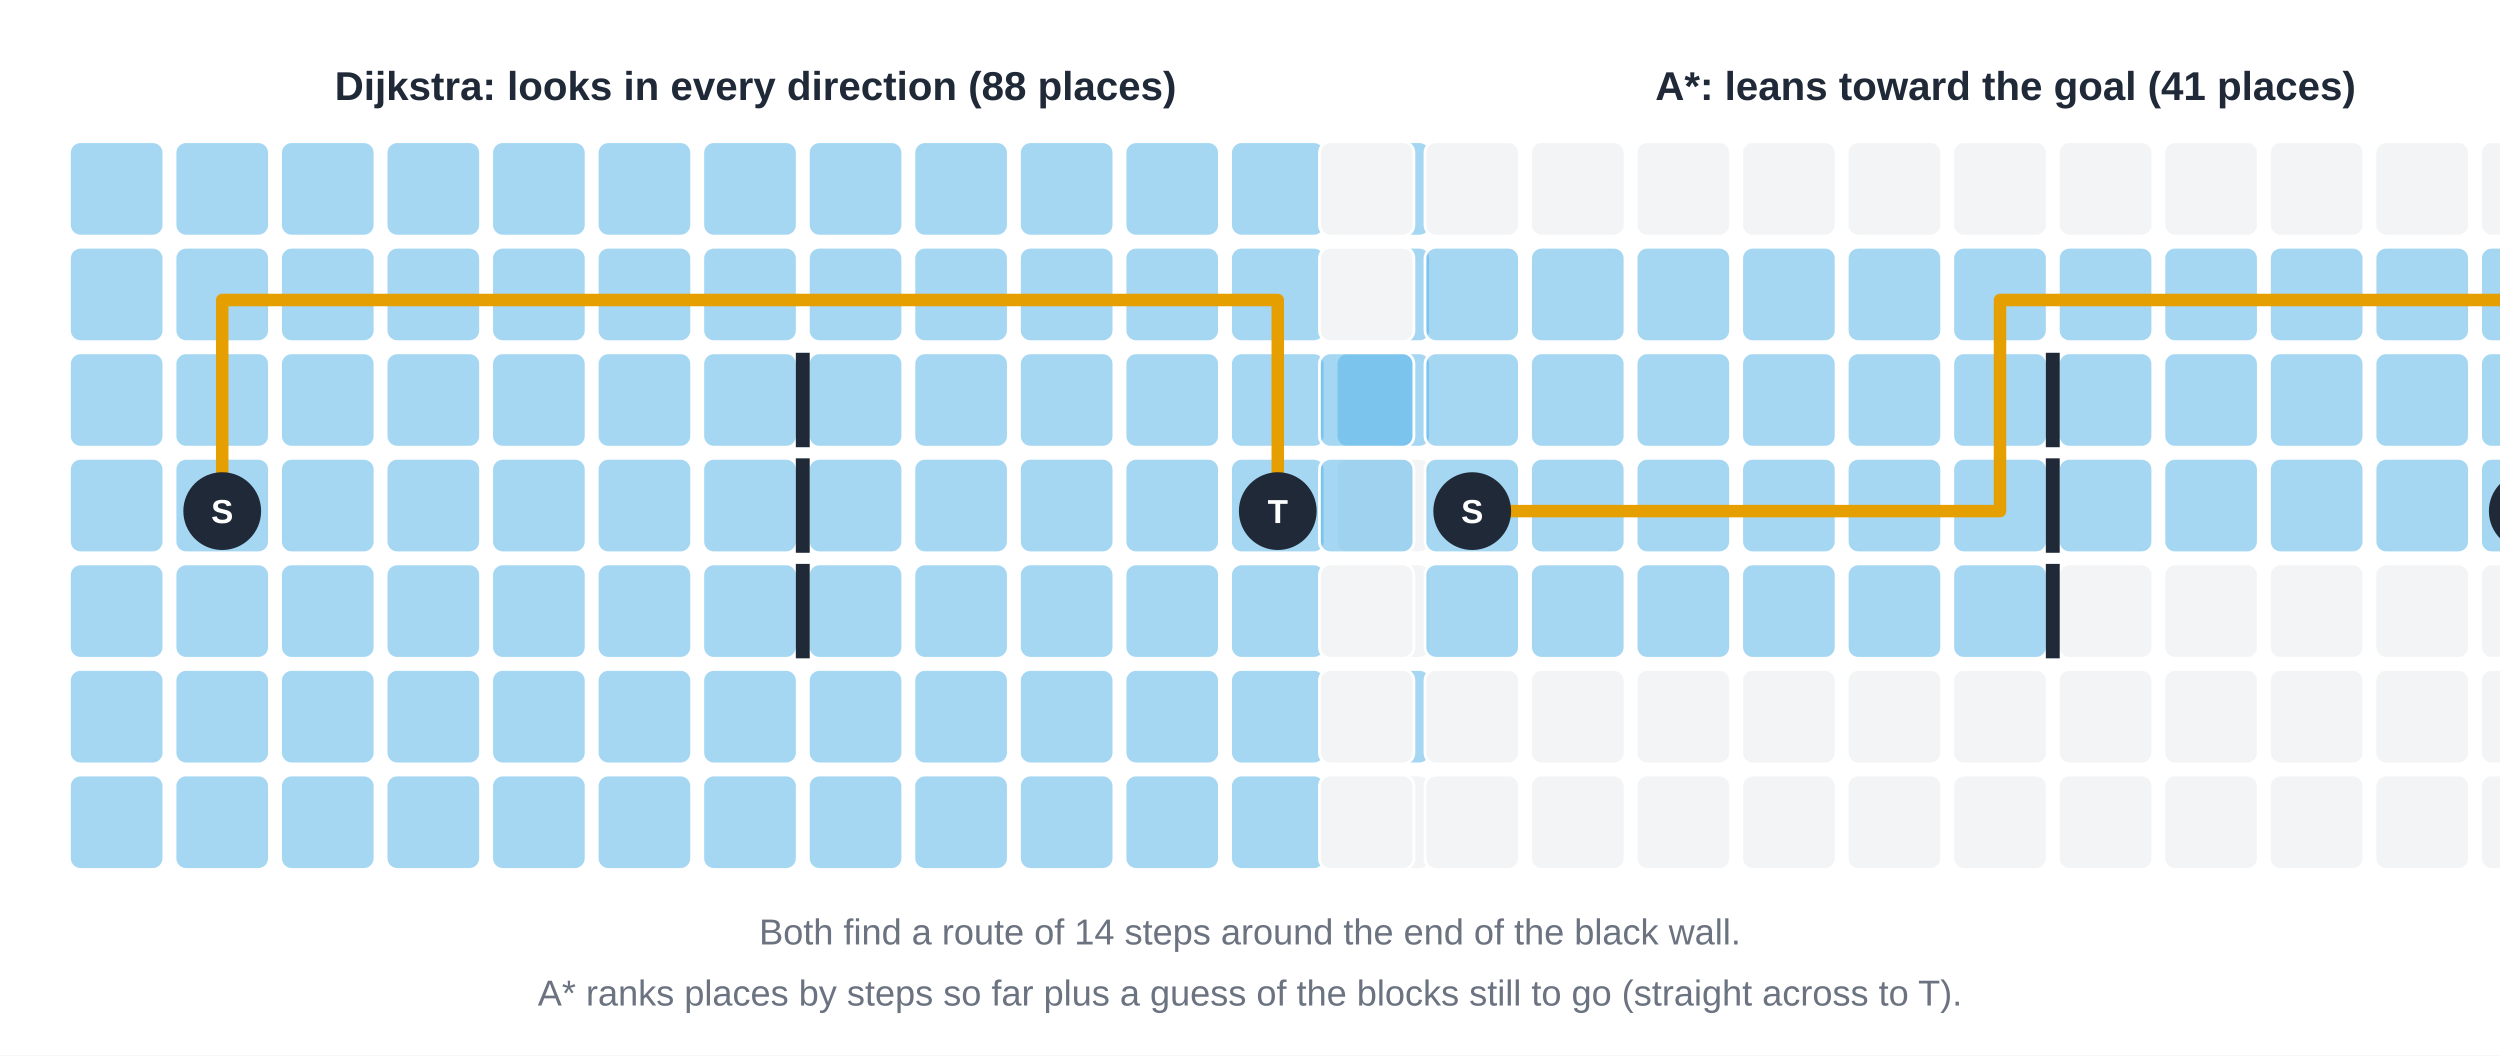
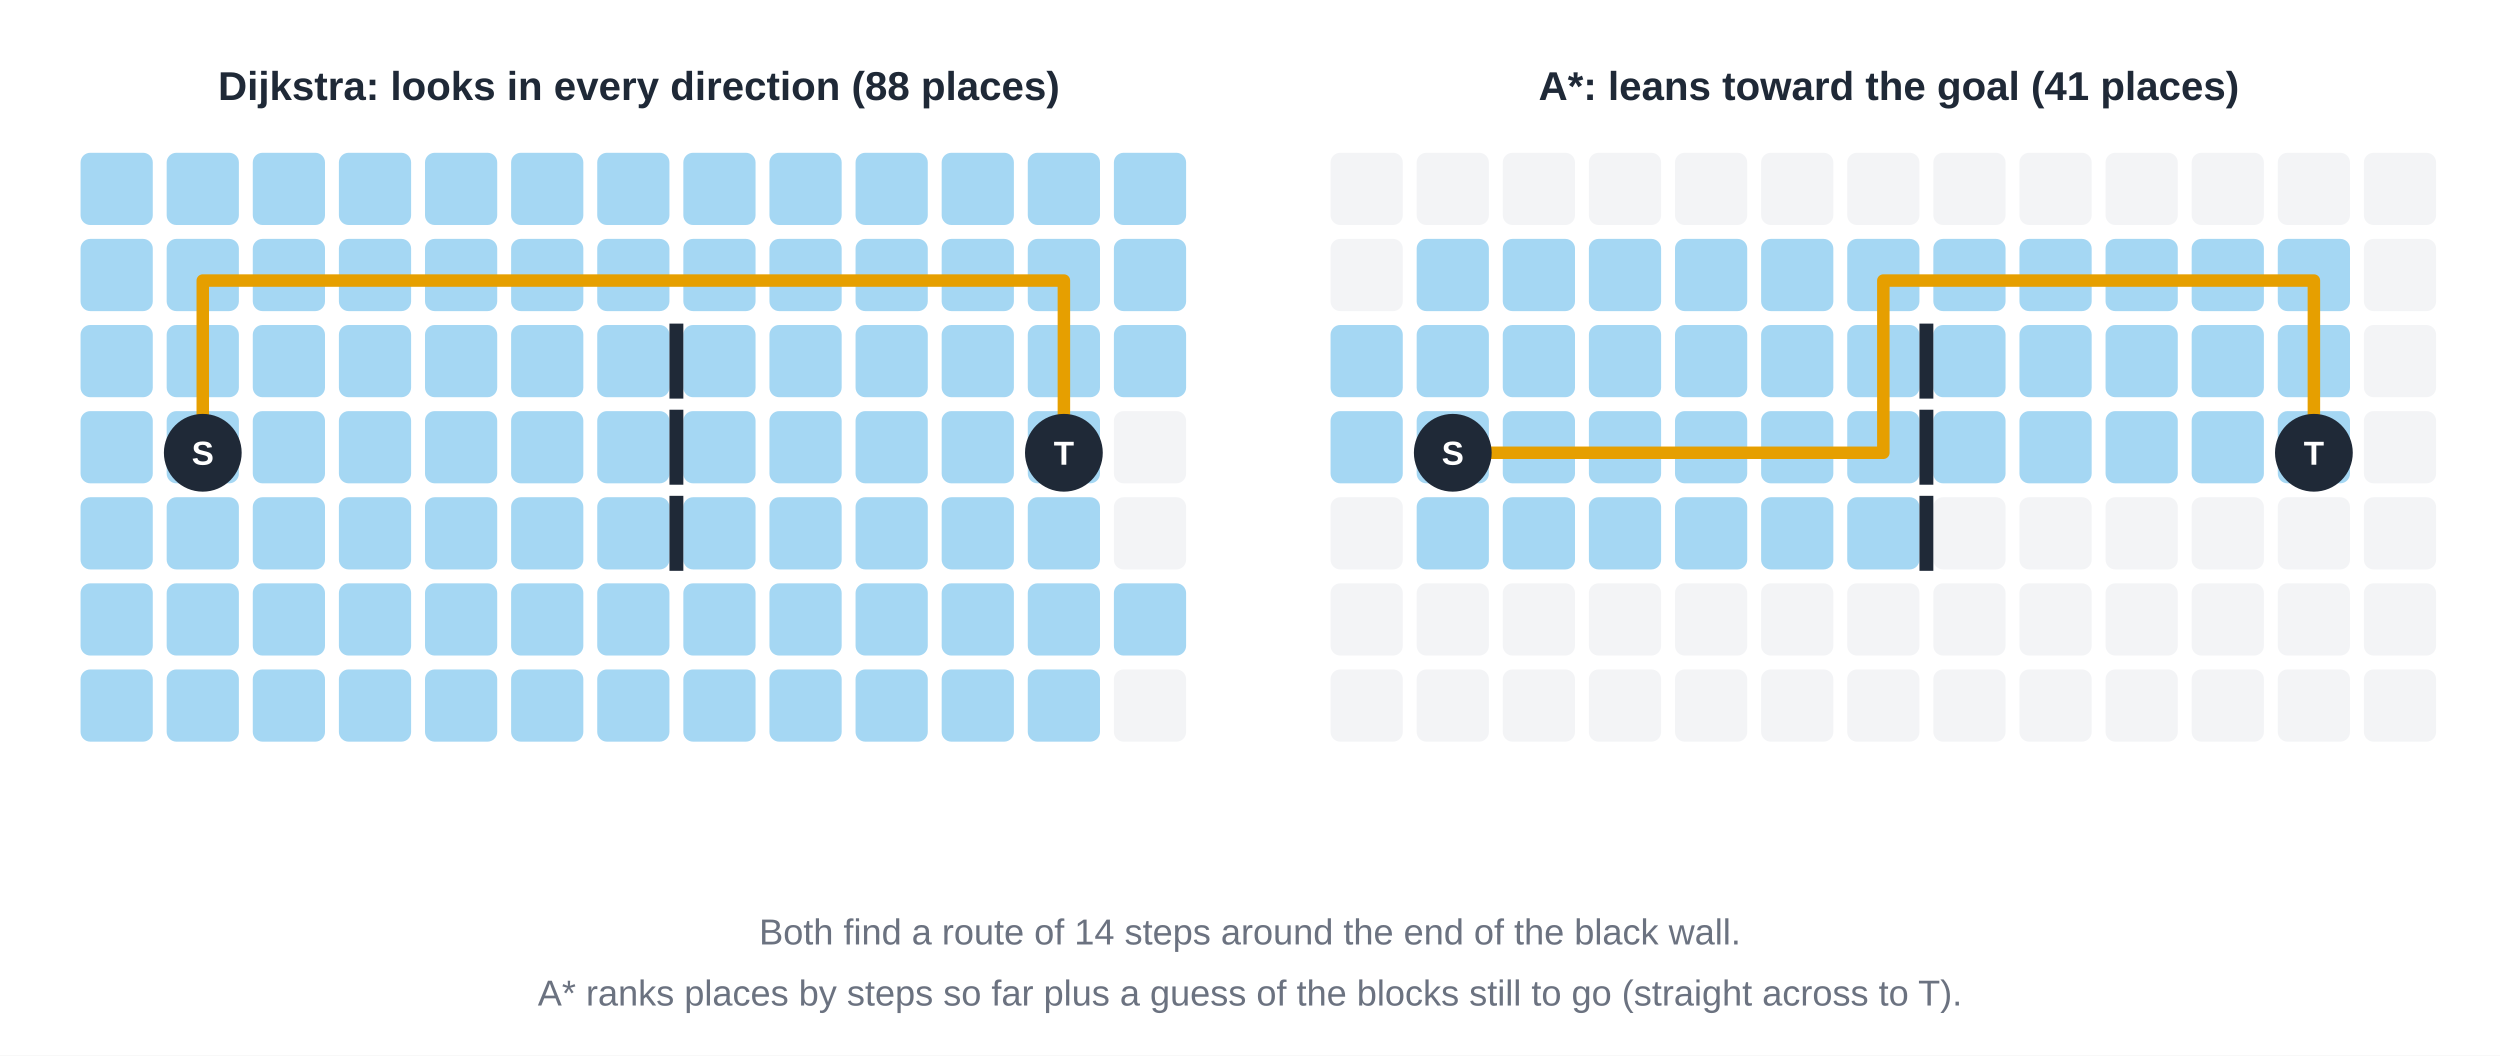
<svg xmlns="http://www.w3.org/2000/svg" viewBox="0 0 900 380" width="900" height="380" role="img" font-family="system-ui, &quot;Helvetica Neue&quot;, Arial, sans-serif">
  <defs />
  <rect width="900" height="380" fill="#ffffff" />
-   <text x="272.0" y="36.0" font-size="14.5" text-anchor="middle" font-weight="700" fill="#1f2937">Dijkstra: looks in every direction (88 places)</text>
-   <rect x="25.0" y="51.0" width="34" height="34" rx="4" fill="#56B4E988" stroke="#ffffff" stroke-width="1" />
-   <rect x="63.0" y="51.0" width="34" height="34" rx="4" fill="#56B4E988" stroke="#ffffff" stroke-width="1" />
-   <rect x="101.0" y="51.0" width="34" height="34" rx="4" fill="#56B4E988" stroke="#ffffff" stroke-width="1" />
-   <rect x="139.0" y="51.0" width="34" height="34" rx="4" fill="#56B4E988" stroke="#ffffff" stroke-width="1" />
-   <rect x="177.0" y="51.0" width="34" height="34" rx="4" fill="#56B4E988" stroke="#ffffff" stroke-width="1" />
-   <rect x="215.0" y="51.0" width="34" height="34" rx="4" fill="#56B4E988" stroke="#ffffff" stroke-width="1" />
-   <rect x="253.0" y="51.0" width="34" height="34" rx="4" fill="#56B4E988" stroke="#ffffff" stroke-width="1" />
-   <rect x="291.0" y="51.0" width="34" height="34" rx="4" fill="#56B4E988" stroke="#ffffff" stroke-width="1" />
-   <rect x="329.0" y="51.0" width="34" height="34" rx="4" fill="#56B4E988" stroke="#ffffff" stroke-width="1" />
-   <rect x="367.0" y="51.0" width="34" height="34" rx="4" fill="#56B4E988" stroke="#ffffff" stroke-width="1" />
-   <rect x="405.0" y="51.0" width="34" height="34" rx="4" fill="#56B4E988" stroke="#ffffff" stroke-width="1" />
-   <rect x="443.0" y="51.0" width="34" height="34" rx="4" fill="#56B4E988" stroke="#ffffff" stroke-width="1" />
-   <rect x="481.0" y="51.0" width="34" height="34" rx="4" fill="#56B4E988" stroke="#ffffff" stroke-width="1" />
-   <rect x="25.0" y="89.0" width="34" height="34" rx="4" fill="#56B4E988" stroke="#ffffff" stroke-width="1" />
-   <rect x="63.0" y="89.0" width="34" height="34" rx="4" fill="#56B4E988" stroke="#ffffff" stroke-width="1" />
-   <rect x="101.0" y="89.0" width="34" height="34" rx="4" fill="#56B4E988" stroke="#ffffff" stroke-width="1" />
-   <rect x="139.0" y="89.0" width="34" height="34" rx="4" fill="#56B4E988" stroke="#ffffff" stroke-width="1" />
-   <rect x="177.0" y="89.0" width="34" height="34" rx="4" fill="#56B4E988" stroke="#ffffff" stroke-width="1" />
-   <rect x="215.0" y="89.0" width="34" height="34" rx="4" fill="#56B4E988" stroke="#ffffff" stroke-width="1" />
-   <rect x="253.0" y="89.0" width="34" height="34" rx="4" fill="#56B4E988" stroke="#ffffff" stroke-width="1" />
-   <rect x="291.0" y="89.0" width="34" height="34" rx="4" fill="#56B4E988" stroke="#ffffff" stroke-width="1" />
-   <rect x="329.0" y="89.0" width="34" height="34" rx="4" fill="#56B4E988" stroke="#ffffff" stroke-width="1" />
-   <rect x="367.0" y="89.0" width="34" height="34" rx="4" fill="#56B4E988" stroke="#ffffff" stroke-width="1" />
-   <rect x="405.0" y="89.0" width="34" height="34" rx="4" fill="#56B4E988" stroke="#ffffff" stroke-width="1" />
-   <rect x="443.0" y="89.0" width="34" height="34" rx="4" fill="#56B4E988" stroke="#ffffff" stroke-width="1" />
-   <rect x="481.0" y="89.0" width="34" height="34" rx="4" fill="#56B4E988" stroke="#ffffff" stroke-width="1" />
-   <rect x="25.0" y="127.0" width="34" height="34" rx="4" fill="#56B4E988" stroke="#ffffff" stroke-width="1" />
-   <rect x="63.0" y="127.0" width="34" height="34" rx="4" fill="#56B4E988" stroke="#ffffff" stroke-width="1" />
-   <rect x="101.0" y="127.0" width="34" height="34" rx="4" fill="#56B4E988" stroke="#ffffff" stroke-width="1" />
-   <rect x="139.0" y="127.0" width="34" height="34" rx="4" fill="#56B4E988" stroke="#ffffff" stroke-width="1" />
-   <rect x="177.0" y="127.0" width="34" height="34" rx="4" fill="#56B4E988" stroke="#ffffff" stroke-width="1" />
-   <rect x="215.0" y="127.0" width="34" height="34" rx="4" fill="#56B4E988" stroke="#ffffff" stroke-width="1" />
-   <rect x="253.0" y="127.0" width="34" height="34" rx="4" fill="#56B4E988" stroke="#ffffff" stroke-width="1" />
-   <rect x="291.0" y="127.0" width="34" height="34" rx="4" fill="#56B4E988" stroke="#ffffff" stroke-width="1" />
-   <rect x="329.0" y="127.0" width="34" height="34" rx="4" fill="#56B4E988" stroke="#ffffff" stroke-width="1" />
-   <rect x="367.0" y="127.0" width="34" height="34" rx="4" fill="#56B4E988" stroke="#ffffff" stroke-width="1" />
-   <rect x="405.0" y="127.0" width="34" height="34" rx="4" fill="#56B4E988" stroke="#ffffff" stroke-width="1" />
-   <rect x="443.0" y="127.0" width="34" height="34" rx="4" fill="#56B4E988" stroke="#ffffff" stroke-width="1" />
-   <rect x="481.0" y="127.0" width="34" height="34" rx="4" fill="#56B4E988" stroke="#ffffff" stroke-width="1" />
-   <rect x="25.0" y="165.0" width="34" height="34" rx="4" fill="#56B4E988" stroke="#ffffff" stroke-width="1" />
-   <rect x="63.0" y="165.0" width="34" height="34" rx="4" fill="#56B4E988" stroke="#ffffff" stroke-width="1" />
-   <rect x="101.0" y="165.0" width="34" height="34" rx="4" fill="#56B4E988" stroke="#ffffff" stroke-width="1" />
-   <rect x="139.0" y="165.0" width="34" height="34" rx="4" fill="#56B4E988" stroke="#ffffff" stroke-width="1" />
-   <rect x="177.0" y="165.0" width="34" height="34" rx="4" fill="#56B4E988" stroke="#ffffff" stroke-width="1" />
-   <rect x="215.0" y="165.0" width="34" height="34" rx="4" fill="#56B4E988" stroke="#ffffff" stroke-width="1" />
-   <rect x="253.0" y="165.0" width="34" height="34" rx="4" fill="#56B4E988" stroke="#ffffff" stroke-width="1" />
-   <rect x="291.0" y="165.0" width="34" height="34" rx="4" fill="#56B4E988" stroke="#ffffff" stroke-width="1" />
-   <rect x="329.0" y="165.0" width="34" height="34" rx="4" fill="#56B4E988" stroke="#ffffff" stroke-width="1" />
-   <rect x="367.0" y="165.0" width="34" height="34" rx="4" fill="#56B4E988" stroke="#ffffff" stroke-width="1" />
-   <rect x="405.0" y="165.0" width="34" height="34" rx="4" fill="#56B4E988" stroke="#ffffff" stroke-width="1" />
-   <rect x="443.0" y="165.0" width="34" height="34" rx="4" fill="#56B4E988" stroke="#ffffff" stroke-width="1" />
-   <rect x="481.0" y="165.0" width="34" height="34" rx="4" fill="#f3f4f6" stroke="#ffffff" stroke-width="1" />
-   <rect x="25.0" y="203.0" width="34" height="34" rx="4" fill="#56B4E988" stroke="#ffffff" stroke-width="1" />
-   <rect x="63.0" y="203.0" width="34" height="34" rx="4" fill="#56B4E988" stroke="#ffffff" stroke-width="1" />
-   <rect x="101.0" y="203.0" width="34" height="34" rx="4" fill="#56B4E988" stroke="#ffffff" stroke-width="1" />
-   <rect x="139.0" y="203.0" width="34" height="34" rx="4" fill="#56B4E988" stroke="#ffffff" stroke-width="1" />
-   <rect x="177.0" y="203.0" width="34" height="34" rx="4" fill="#56B4E988" stroke="#ffffff" stroke-width="1" />
-   <rect x="215.0" y="203.0" width="34" height="34" rx="4" fill="#56B4E988" stroke="#ffffff" stroke-width="1" />
-   <rect x="253.0" y="203.0" width="34" height="34" rx="4" fill="#56B4E988" stroke="#ffffff" stroke-width="1" />
-   <rect x="291.0" y="203.0" width="34" height="34" rx="4" fill="#56B4E988" stroke="#ffffff" stroke-width="1" />
-   <rect x="329.0" y="203.0" width="34" height="34" rx="4" fill="#56B4E988" stroke="#ffffff" stroke-width="1" />
-   <rect x="367.0" y="203.0" width="34" height="34" rx="4" fill="#56B4E988" stroke="#ffffff" stroke-width="1" />
-   <rect x="405.0" y="203.0" width="34" height="34" rx="4" fill="#56B4E988" stroke="#ffffff" stroke-width="1" />
-   <rect x="443.0" y="203.0" width="34" height="34" rx="4" fill="#56B4E988" stroke="#ffffff" stroke-width="1" />
-   <rect x="481.0" y="203.0" width="34" height="34" rx="4" fill="#f3f4f6" stroke="#ffffff" stroke-width="1" />
-   <rect x="25.0" y="241.0" width="34" height="34" rx="4" fill="#56B4E988" stroke="#ffffff" stroke-width="1" />
-   <rect x="63.0" y="241.0" width="34" height="34" rx="4" fill="#56B4E988" stroke="#ffffff" stroke-width="1" />
-   <rect x="101.0" y="241.0" width="34" height="34" rx="4" fill="#56B4E988" stroke="#ffffff" stroke-width="1" />
-   <rect x="139.0" y="241.0" width="34" height="34" rx="4" fill="#56B4E988" stroke="#ffffff" stroke-width="1" />
-   <rect x="177.0" y="241.0" width="34" height="34" rx="4" fill="#56B4E988" stroke="#ffffff" stroke-width="1" />
-   <rect x="215.0" y="241.0" width="34" height="34" rx="4" fill="#56B4E988" stroke="#ffffff" stroke-width="1" />
-   <rect x="253.0" y="241.0" width="34" height="34" rx="4" fill="#56B4E988" stroke="#ffffff" stroke-width="1" />
-   <rect x="291.0" y="241.0" width="34" height="34" rx="4" fill="#56B4E988" stroke="#ffffff" stroke-width="1" />
-   <rect x="329.0" y="241.0" width="34" height="34" rx="4" fill="#56B4E988" stroke="#ffffff" stroke-width="1" />
-   <rect x="367.0" y="241.0" width="34" height="34" rx="4" fill="#56B4E988" stroke="#ffffff" stroke-width="1" />
-   <rect x="405.0" y="241.0" width="34" height="34" rx="4" fill="#56B4E988" stroke="#ffffff" stroke-width="1" />
-   <rect x="443.0" y="241.0" width="34" height="34" rx="4" fill="#56B4E988" stroke="#ffffff" stroke-width="1" />
-   <rect x="481.0" y="241.0" width="34" height="34" rx="4" fill="#56B4E988" stroke="#ffffff" stroke-width="1" />
-   <rect x="25.0" y="279.0" width="34" height="34" rx="4" fill="#56B4E988" stroke="#ffffff" stroke-width="1" />
-   <rect x="63.0" y="279.0" width="34" height="34" rx="4" fill="#56B4E988" stroke="#ffffff" stroke-width="1" />
-   <rect x="101.0" y="279.0" width="34" height="34" rx="4" fill="#56B4E988" stroke="#ffffff" stroke-width="1" />
-   <rect x="139.0" y="279.0" width="34" height="34" rx="4" fill="#56B4E988" stroke="#ffffff" stroke-width="1" />
-   <rect x="177.0" y="279.0" width="34" height="34" rx="4" fill="#56B4E988" stroke="#ffffff" stroke-width="1" />
-   <rect x="215.0" y="279.0" width="34" height="34" rx="4" fill="#56B4E988" stroke="#ffffff" stroke-width="1" />
-   <rect x="253.0" y="279.0" width="34" height="34" rx="4" fill="#56B4E988" stroke="#ffffff" stroke-width="1" />
-   <rect x="291.0" y="279.0" width="34" height="34" rx="4" fill="#56B4E988" stroke="#ffffff" stroke-width="1" />
-   <rect x="329.0" y="279.0" width="34" height="34" rx="4" fill="#56B4E988" stroke="#ffffff" stroke-width="1" />
-   <rect x="367.0" y="279.0" width="34" height="34" rx="4" fill="#56B4E988" stroke="#ffffff" stroke-width="1" />
-   <rect x="405.0" y="279.0" width="34" height="34" rx="4" fill="#56B4E988" stroke="#ffffff" stroke-width="1" />
-   <rect x="443.0" y="279.0" width="34" height="34" rx="4" fill="#56B4E988" stroke="#ffffff" stroke-width="1" />
-   <rect x="481.0" y="279.0" width="34" height="34" rx="4" fill="#f3f4f6" stroke="#ffffff" stroke-width="1" />
-   <line x1="289.0" y1="127.0" x2="289.0" y2="161.0" stroke="#1f2937" stroke-width="5" />
-   <line x1="289.0" y1="165.0" x2="289.0" y2="199.0" stroke="#1f2937" stroke-width="5" />
-   <line x1="289.0" y1="203.0" x2="289.0" y2="237.0" stroke="#1f2937" stroke-width="5" />
-   <polyline points="80,184 80,146 80,108 118,108 156,108 194,108 232,108 270,108 308,108 346,108 384,108 422,108 460,108 460,146 460,184" fill="none" stroke="#E69F00" stroke-width="4.5" stroke-linejoin="round" />
-   <circle cx="80" cy="184" r="13" fill="#1f2937" stroke="#1f2937" stroke-width="2" />
-   <text x="80.0" y="188.3" font-size="12" text-anchor="middle" font-weight="600" fill="#ffffff">S</text>
-   <circle cx="460" cy="184" r="13" fill="#1f2937" stroke="#1f2937" stroke-width="2" />
-   <text x="460.0" y="188.3" font-size="12" text-anchor="middle" font-weight="600" fill="#ffffff">T</text>
-   <text x="722.0" y="36.0" font-size="14.5" text-anchor="middle" font-weight="700" fill="#1f2937">A*: leans toward the goal (41 places)</text>
-   <rect x="475.0" y="51.0" width="34" height="34" rx="4" fill="#f3f4f6" stroke="#ffffff" stroke-width="1" />
-   <rect x="513.0" y="51.0" width="34" height="34" rx="4" fill="#f3f4f6" stroke="#ffffff" stroke-width="1" />
-   <rect x="551.0" y="51.0" width="34" height="34" rx="4" fill="#f3f4f6" stroke="#ffffff" stroke-width="1" />
-   <rect x="589.0" y="51.0" width="34" height="34" rx="4" fill="#f3f4f6" stroke="#ffffff" stroke-width="1" />
-   <rect x="627.0" y="51.0" width="34" height="34" rx="4" fill="#f3f4f6" stroke="#ffffff" stroke-width="1" />
-   <rect x="665.0" y="51.0" width="34" height="34" rx="4" fill="#f3f4f6" stroke="#ffffff" stroke-width="1" />
-   <rect x="703.0" y="51.0" width="34" height="34" rx="4" fill="#f3f4f6" stroke="#ffffff" stroke-width="1" />
-   <rect x="741.0" y="51.0" width="34" height="34" rx="4" fill="#f3f4f6" stroke="#ffffff" stroke-width="1" />
-   <rect x="779.0" y="51.0" width="34" height="34" rx="4" fill="#f3f4f6" stroke="#ffffff" stroke-width="1" />
-   <rect x="817.0" y="51.0" width="34" height="34" rx="4" fill="#f3f4f6" stroke="#ffffff" stroke-width="1" />
-   <rect x="855.0" y="51.0" width="34" height="34" rx="4" fill="#f3f4f6" stroke="#ffffff" stroke-width="1" />
-   <rect x="893.0" y="51.0" width="34" height="34" rx="4" fill="#f3f4f6" stroke="#ffffff" stroke-width="1" />
-   <rect x="931.0" y="51.0" width="34" height="34" rx="4" fill="#f3f4f6" stroke="#ffffff" stroke-width="1" />
-   <rect x="475.0" y="89.0" width="34" height="34" rx="4" fill="#f3f4f6" stroke="#ffffff" stroke-width="1" />
-   <rect x="513.0" y="89.0" width="34" height="34" rx="4" fill="#56B4E988" stroke="#ffffff" stroke-width="1" />
-   <rect x="551.0" y="89.0" width="34" height="34" rx="4" fill="#56B4E988" stroke="#ffffff" stroke-width="1" />
-   <rect x="589.0" y="89.0" width="34" height="34" rx="4" fill="#56B4E988" stroke="#ffffff" stroke-width="1" />
-   <rect x="627.0" y="89.0" width="34" height="34" rx="4" fill="#56B4E988" stroke="#ffffff" stroke-width="1" />
-   <rect x="665.0" y="89.0" width="34" height="34" rx="4" fill="#56B4E988" stroke="#ffffff" stroke-width="1" />
-   <rect x="703.0" y="89.0" width="34" height="34" rx="4" fill="#56B4E988" stroke="#ffffff" stroke-width="1" />
-   <rect x="741.0" y="89.0" width="34" height="34" rx="4" fill="#56B4E988" stroke="#ffffff" stroke-width="1" />
-   <rect x="779.0" y="89.0" width="34" height="34" rx="4" fill="#56B4E988" stroke="#ffffff" stroke-width="1" />
-   <rect x="817.0" y="89.0" width="34" height="34" rx="4" fill="#56B4E988" stroke="#ffffff" stroke-width="1" />
-   <rect x="855.0" y="89.0" width="34" height="34" rx="4" fill="#56B4E988" stroke="#ffffff" stroke-width="1" />
-   <rect x="893.0" y="89.0" width="34" height="34" rx="4" fill="#56B4E988" stroke="#ffffff" stroke-width="1" />
-   <rect x="931.0" y="89.0" width="34" height="34" rx="4" fill="#f3f4f6" stroke="#ffffff" stroke-width="1" />
-   <rect x="475.0" y="127.0" width="34" height="34" rx="4" fill="#56B4E988" stroke="#ffffff" stroke-width="1" />
-   <rect x="513.0" y="127.0" width="34" height="34" rx="4" fill="#56B4E988" stroke="#ffffff" stroke-width="1" />
-   <rect x="551.0" y="127.0" width="34" height="34" rx="4" fill="#56B4E988" stroke="#ffffff" stroke-width="1" />
-   <rect x="589.0" y="127.0" width="34" height="34" rx="4" fill="#56B4E988" stroke="#ffffff" stroke-width="1" />
-   <rect x="627.0" y="127.0" width="34" height="34" rx="4" fill="#56B4E988" stroke="#ffffff" stroke-width="1" />
-   <rect x="665.0" y="127.0" width="34" height="34" rx="4" fill="#56B4E988" stroke="#ffffff" stroke-width="1" />
-   <rect x="703.0" y="127.0" width="34" height="34" rx="4" fill="#56B4E988" stroke="#ffffff" stroke-width="1" />
-   <rect x="741.0" y="127.0" width="34" height="34" rx="4" fill="#56B4E988" stroke="#ffffff" stroke-width="1" />
-   <rect x="779.0" y="127.0" width="34" height="34" rx="4" fill="#56B4E988" stroke="#ffffff" stroke-width="1" />
-   <rect x="817.0" y="127.0" width="34" height="34" rx="4" fill="#56B4E988" stroke="#ffffff" stroke-width="1" />
-   <rect x="855.0" y="127.0" width="34" height="34" rx="4" fill="#56B4E988" stroke="#ffffff" stroke-width="1" />
-   <rect x="893.0" y="127.0" width="34" height="34" rx="4" fill="#56B4E988" stroke="#ffffff" stroke-width="1" />
-   <rect x="931.0" y="127.0" width="34" height="34" rx="4" fill="#f3f4f6" stroke="#ffffff" stroke-width="1" />
-   <rect x="475.0" y="165.0" width="34" height="34" rx="4" fill="#56B4E988" stroke="#ffffff" stroke-width="1" />
-   <rect x="513.0" y="165.0" width="34" height="34" rx="4" fill="#56B4E988" stroke="#ffffff" stroke-width="1" />
-   <rect x="551.0" y="165.0" width="34" height="34" rx="4" fill="#56B4E988" stroke="#ffffff" stroke-width="1" />
-   <rect x="589.0" y="165.0" width="34" height="34" rx="4" fill="#56B4E988" stroke="#ffffff" stroke-width="1" />
-   <rect x="627.0" y="165.0" width="34" height="34" rx="4" fill="#56B4E988" stroke="#ffffff" stroke-width="1" />
-   <rect x="665.0" y="165.0" width="34" height="34" rx="4" fill="#56B4E988" stroke="#ffffff" stroke-width="1" />
-   <rect x="703.0" y="165.0" width="34" height="34" rx="4" fill="#56B4E988" stroke="#ffffff" stroke-width="1" />
-   <rect x="741.0" y="165.0" width="34" height="34" rx="4" fill="#56B4E988" stroke="#ffffff" stroke-width="1" />
-   <rect x="779.0" y="165.0" width="34" height="34" rx="4" fill="#56B4E988" stroke="#ffffff" stroke-width="1" />
-   <rect x="817.0" y="165.0" width="34" height="34" rx="4" fill="#56B4E988" stroke="#ffffff" stroke-width="1" />
-   <rect x="855.0" y="165.0" width="34" height="34" rx="4" fill="#56B4E988" stroke="#ffffff" stroke-width="1" />
-   <rect x="893.0" y="165.0" width="34" height="34" rx="4" fill="#56B4E988" stroke="#ffffff" stroke-width="1" />
-   <rect x="931.0" y="165.0" width="34" height="34" rx="4" fill="#f3f4f6" stroke="#ffffff" stroke-width="1" />
-   <rect x="475.0" y="203.0" width="34" height="34" rx="4" fill="#f3f4f6" stroke="#ffffff" stroke-width="1" />
-   <rect x="513.0" y="203.0" width="34" height="34" rx="4" fill="#56B4E988" stroke="#ffffff" stroke-width="1" />
-   <rect x="551.0" y="203.0" width="34" height="34" rx="4" fill="#56B4E988" stroke="#ffffff" stroke-width="1" />
-   <rect x="589.0" y="203.0" width="34" height="34" rx="4" fill="#56B4E988" stroke="#ffffff" stroke-width="1" />
-   <rect x="627.0" y="203.0" width="34" height="34" rx="4" fill="#56B4E988" stroke="#ffffff" stroke-width="1" />
-   <rect x="665.0" y="203.0" width="34" height="34" rx="4" fill="#56B4E988" stroke="#ffffff" stroke-width="1" />
-   <rect x="703.0" y="203.0" width="34" height="34" rx="4" fill="#56B4E988" stroke="#ffffff" stroke-width="1" />
-   <rect x="741.0" y="203.0" width="34" height="34" rx="4" fill="#f3f4f6" stroke="#ffffff" stroke-width="1" />
-   <rect x="779.0" y="203.0" width="34" height="34" rx="4" fill="#f3f4f6" stroke="#ffffff" stroke-width="1" />
-   <rect x="817.0" y="203.0" width="34" height="34" rx="4" fill="#f3f4f6" stroke="#ffffff" stroke-width="1" />
-   <rect x="855.0" y="203.0" width="34" height="34" rx="4" fill="#f3f4f6" stroke="#ffffff" stroke-width="1" />
-   <rect x="893.0" y="203.0" width="34" height="34" rx="4" fill="#f3f4f6" stroke="#ffffff" stroke-width="1" />
-   <rect x="931.0" y="203.0" width="34" height="34" rx="4" fill="#f3f4f6" stroke="#ffffff" stroke-width="1" />
-   <rect x="475.0" y="241.0" width="34" height="34" rx="4" fill="#f3f4f6" stroke="#ffffff" stroke-width="1" />
-   <rect x="513.0" y="241.0" width="34" height="34" rx="4" fill="#f3f4f6" stroke="#ffffff" stroke-width="1" />
-   <rect x="551.0" y="241.0" width="34" height="34" rx="4" fill="#f3f4f6" stroke="#ffffff" stroke-width="1" />
-   <rect x="589.0" y="241.0" width="34" height="34" rx="4" fill="#f3f4f6" stroke="#ffffff" stroke-width="1" />
-   <rect x="627.0" y="241.0" width="34" height="34" rx="4" fill="#f3f4f6" stroke="#ffffff" stroke-width="1" />
-   <rect x="665.0" y="241.0" width="34" height="34" rx="4" fill="#f3f4f6" stroke="#ffffff" stroke-width="1" />
-   <rect x="703.0" y="241.0" width="34" height="34" rx="4" fill="#f3f4f6" stroke="#ffffff" stroke-width="1" />
-   <rect x="741.0" y="241.0" width="34" height="34" rx="4" fill="#f3f4f6" stroke="#ffffff" stroke-width="1" />
-   <rect x="779.0" y="241.0" width="34" height="34" rx="4" fill="#f3f4f6" stroke="#ffffff" stroke-width="1" />
-   <rect x="817.0" y="241.0" width="34" height="34" rx="4" fill="#f3f4f6" stroke="#ffffff" stroke-width="1" />
-   <rect x="855.0" y="241.0" width="34" height="34" rx="4" fill="#f3f4f6" stroke="#ffffff" stroke-width="1" />
-   <rect x="893.0" y="241.0" width="34" height="34" rx="4" fill="#f3f4f6" stroke="#ffffff" stroke-width="1" />
-   <rect x="931.0" y="241.0" width="34" height="34" rx="4" fill="#f3f4f6" stroke="#ffffff" stroke-width="1" />
-   <rect x="475.0" y="279.0" width="34" height="34" rx="4" fill="#f3f4f6" stroke="#ffffff" stroke-width="1" />
-   <rect x="513.0" y="279.0" width="34" height="34" rx="4" fill="#f3f4f6" stroke="#ffffff" stroke-width="1" />
-   <rect x="551.0" y="279.0" width="34" height="34" rx="4" fill="#f3f4f6" stroke="#ffffff" stroke-width="1" />
-   <rect x="589.0" y="279.0" width="34" height="34" rx="4" fill="#f3f4f6" stroke="#ffffff" stroke-width="1" />
-   <rect x="627.0" y="279.0" width="34" height="34" rx="4" fill="#f3f4f6" stroke="#ffffff" stroke-width="1" />
-   <rect x="665.0" y="279.0" width="34" height="34" rx="4" fill="#f3f4f6" stroke="#ffffff" stroke-width="1" />
-   <rect x="703.0" y="279.0" width="34" height="34" rx="4" fill="#f3f4f6" stroke="#ffffff" stroke-width="1" />
-   <rect x="741.0" y="279.0" width="34" height="34" rx="4" fill="#f3f4f6" stroke="#ffffff" stroke-width="1" />
-   <rect x="779.0" y="279.0" width="34" height="34" rx="4" fill="#f3f4f6" stroke="#ffffff" stroke-width="1" />
-   <rect x="817.0" y="279.0" width="34" height="34" rx="4" fill="#f3f4f6" stroke="#ffffff" stroke-width="1" />
-   <rect x="855.0" y="279.0" width="34" height="34" rx="4" fill="#f3f4f6" stroke="#ffffff" stroke-width="1" />
-   <rect x="893.0" y="279.0" width="34" height="34" rx="4" fill="#f3f4f6" stroke="#ffffff" stroke-width="1" />
-   <rect x="931.0" y="279.0" width="34" height="34" rx="4" fill="#f3f4f6" stroke="#ffffff" stroke-width="1" />
-   <line x1="739.0" y1="127.0" x2="739.0" y2="161.0" stroke="#1f2937" stroke-width="5" />
-   <line x1="739.0" y1="165.0" x2="739.0" y2="199.0" stroke="#1f2937" stroke-width="5" />
-   <line x1="739.0" y1="203.0" x2="739.0" y2="237.0" stroke="#1f2937" stroke-width="5" />
-   <polyline points="530,184 568,184 606,184 644,184 682,184 720,184 720,146 720,108 758,108 796,108 834,108 872,108 910,108 910,146 910,184" fill="none" stroke="#E69F00" stroke-width="4.5" stroke-linejoin="round" />
-   <circle cx="530" cy="184" r="13" fill="#1f2937" stroke="#1f2937" stroke-width="2" />
-   <text x="530.0" y="188.3" font-size="12" text-anchor="middle" font-weight="600" fill="#ffffff">S</text>
-   <circle cx="910" cy="184" r="13" fill="#1f2937" stroke="#1f2937" stroke-width="2" />
-   <text x="910.0" y="188.3" font-size="12" text-anchor="middle" font-weight="600" fill="#ffffff">T</text>
+   <text x="230.0" y="36.0" font-size="14.5" text-anchor="middle" font-weight="700" fill="#1f2937">Dijkstra: looks in every direction (88 places)</text>
+   <rect x="28.5" y="54.5" width="27" height="27" rx="4" fill="#56B4E988" stroke="#ffffff" stroke-width="1" />
+   <rect x="59.5" y="54.5" width="27" height="27" rx="4" fill="#56B4E988" stroke="#ffffff" stroke-width="1" />
+   <rect x="90.5" y="54.5" width="27" height="27" rx="4" fill="#56B4E988" stroke="#ffffff" stroke-width="1" />
+   <rect x="121.5" y="54.5" width="27" height="27" rx="4" fill="#56B4E988" stroke="#ffffff" stroke-width="1" />
+   <rect x="152.5" y="54.5" width="27" height="27" rx="4" fill="#56B4E988" stroke="#ffffff" stroke-width="1" />
+   <rect x="183.5" y="54.5" width="27" height="27" rx="4" fill="#56B4E988" stroke="#ffffff" stroke-width="1" />
+   <rect x="214.5" y="54.5" width="27" height="27" rx="4" fill="#56B4E988" stroke="#ffffff" stroke-width="1" />
+   <rect x="245.5" y="54.5" width="27" height="27" rx="4" fill="#56B4E988" stroke="#ffffff" stroke-width="1" />
+   <rect x="276.5" y="54.5" width="27" height="27" rx="4" fill="#56B4E988" stroke="#ffffff" stroke-width="1" />
+   <rect x="307.5" y="54.5" width="27" height="27" rx="4" fill="#56B4E988" stroke="#ffffff" stroke-width="1" />
+   <rect x="338.5" y="54.5" width="27" height="27" rx="4" fill="#56B4E988" stroke="#ffffff" stroke-width="1" />
+   <rect x="369.5" y="54.5" width="27" height="27" rx="4" fill="#56B4E988" stroke="#ffffff" stroke-width="1" />
+   <rect x="400.5" y="54.5" width="27" height="27" rx="4" fill="#56B4E988" stroke="#ffffff" stroke-width="1" />
+   <rect x="28.5" y="85.5" width="27" height="27" rx="4" fill="#56B4E988" stroke="#ffffff" stroke-width="1" />
+   <rect x="59.5" y="85.5" width="27" height="27" rx="4" fill="#56B4E988" stroke="#ffffff" stroke-width="1" />
+   <rect x="90.5" y="85.5" width="27" height="27" rx="4" fill="#56B4E988" stroke="#ffffff" stroke-width="1" />
+   <rect x="121.5" y="85.5" width="27" height="27" rx="4" fill="#56B4E988" stroke="#ffffff" stroke-width="1" />
+   <rect x="152.5" y="85.5" width="27" height="27" rx="4" fill="#56B4E988" stroke="#ffffff" stroke-width="1" />
+   <rect x="183.5" y="85.5" width="27" height="27" rx="4" fill="#56B4E988" stroke="#ffffff" stroke-width="1" />
+   <rect x="214.5" y="85.5" width="27" height="27" rx="4" fill="#56B4E988" stroke="#ffffff" stroke-width="1" />
+   <rect x="245.5" y="85.5" width="27" height="27" rx="4" fill="#56B4E988" stroke="#ffffff" stroke-width="1" />
+   <rect x="276.5" y="85.5" width="27" height="27" rx="4" fill="#56B4E988" stroke="#ffffff" stroke-width="1" />
+   <rect x="307.5" y="85.5" width="27" height="27" rx="4" fill="#56B4E988" stroke="#ffffff" stroke-width="1" />
+   <rect x="338.5" y="85.5" width="27" height="27" rx="4" fill="#56B4E988" stroke="#ffffff" stroke-width="1" />
+   <rect x="369.5" y="85.5" width="27" height="27" rx="4" fill="#56B4E988" stroke="#ffffff" stroke-width="1" />
+   <rect x="400.5" y="85.5" width="27" height="27" rx="4" fill="#56B4E988" stroke="#ffffff" stroke-width="1" />
+   <rect x="28.5" y="116.5" width="27" height="27" rx="4" fill="#56B4E988" stroke="#ffffff" stroke-width="1" />
+   <rect x="59.5" y="116.5" width="27" height="27" rx="4" fill="#56B4E988" stroke="#ffffff" stroke-width="1" />
+   <rect x="90.5" y="116.5" width="27" height="27" rx="4" fill="#56B4E988" stroke="#ffffff" stroke-width="1" />
+   <rect x="121.5" y="116.5" width="27" height="27" rx="4" fill="#56B4E988" stroke="#ffffff" stroke-width="1" />
+   <rect x="152.5" y="116.5" width="27" height="27" rx="4" fill="#56B4E988" stroke="#ffffff" stroke-width="1" />
+   <rect x="183.5" y="116.5" width="27" height="27" rx="4" fill="#56B4E988" stroke="#ffffff" stroke-width="1" />
+   <rect x="214.5" y="116.5" width="27" height="27" rx="4" fill="#56B4E988" stroke="#ffffff" stroke-width="1" />
+   <rect x="245.5" y="116.5" width="27" height="27" rx="4" fill="#56B4E988" stroke="#ffffff" stroke-width="1" />
+   <rect x="276.5" y="116.5" width="27" height="27" rx="4" fill="#56B4E988" stroke="#ffffff" stroke-width="1" />
+   <rect x="307.5" y="116.5" width="27" height="27" rx="4" fill="#56B4E988" stroke="#ffffff" stroke-width="1" />
+   <rect x="338.5" y="116.5" width="27" height="27" rx="4" fill="#56B4E988" stroke="#ffffff" stroke-width="1" />
+   <rect x="369.5" y="116.5" width="27" height="27" rx="4" fill="#56B4E988" stroke="#ffffff" stroke-width="1" />
+   <rect x="400.5" y="116.5" width="27" height="27" rx="4" fill="#56B4E988" stroke="#ffffff" stroke-width="1" />
+   <rect x="28.5" y="147.5" width="27" height="27" rx="4" fill="#56B4E988" stroke="#ffffff" stroke-width="1" />
+   <rect x="59.5" y="147.5" width="27" height="27" rx="4" fill="#56B4E988" stroke="#ffffff" stroke-width="1" />
+   <rect x="90.5" y="147.5" width="27" height="27" rx="4" fill="#56B4E988" stroke="#ffffff" stroke-width="1" />
+   <rect x="121.5" y="147.5" width="27" height="27" rx="4" fill="#56B4E988" stroke="#ffffff" stroke-width="1" />
+   <rect x="152.5" y="147.5" width="27" height="27" rx="4" fill="#56B4E988" stroke="#ffffff" stroke-width="1" />
+   <rect x="183.5" y="147.5" width="27" height="27" rx="4" fill="#56B4E988" stroke="#ffffff" stroke-width="1" />
+   <rect x="214.5" y="147.5" width="27" height="27" rx="4" fill="#56B4E988" stroke="#ffffff" stroke-width="1" />
+   <rect x="245.5" y="147.5" width="27" height="27" rx="4" fill="#56B4E988" stroke="#ffffff" stroke-width="1" />
+   <rect x="276.5" y="147.5" width="27" height="27" rx="4" fill="#56B4E988" stroke="#ffffff" stroke-width="1" />
+   <rect x="307.5" y="147.5" width="27" height="27" rx="4" fill="#56B4E988" stroke="#ffffff" stroke-width="1" />
+   <rect x="338.5" y="147.5" width="27" height="27" rx="4" fill="#56B4E988" stroke="#ffffff" stroke-width="1" />
+   <rect x="369.5" y="147.5" width="27" height="27" rx="4" fill="#56B4E988" stroke="#ffffff" stroke-width="1" />
+   <rect x="400.5" y="147.5" width="27" height="27" rx="4" fill="#f3f4f6" stroke="#ffffff" stroke-width="1" />
+   <rect x="28.5" y="178.5" width="27" height="27" rx="4" fill="#56B4E988" stroke="#ffffff" stroke-width="1" />
+   <rect x="59.5" y="178.5" width="27" height="27" rx="4" fill="#56B4E988" stroke="#ffffff" stroke-width="1" />
+   <rect x="90.5" y="178.5" width="27" height="27" rx="4" fill="#56B4E988" stroke="#ffffff" stroke-width="1" />
+   <rect x="121.5" y="178.5" width="27" height="27" rx="4" fill="#56B4E988" stroke="#ffffff" stroke-width="1" />
+   <rect x="152.5" y="178.5" width="27" height="27" rx="4" fill="#56B4E988" stroke="#ffffff" stroke-width="1" />
+   <rect x="183.5" y="178.5" width="27" height="27" rx="4" fill="#56B4E988" stroke="#ffffff" stroke-width="1" />
+   <rect x="214.5" y="178.5" width="27" height="27" rx="4" fill="#56B4E988" stroke="#ffffff" stroke-width="1" />
+   <rect x="245.5" y="178.5" width="27" height="27" rx="4" fill="#56B4E988" stroke="#ffffff" stroke-width="1" />
+   <rect x="276.5" y="178.5" width="27" height="27" rx="4" fill="#56B4E988" stroke="#ffffff" stroke-width="1" />
+   <rect x="307.5" y="178.5" width="27" height="27" rx="4" fill="#56B4E988" stroke="#ffffff" stroke-width="1" />
+   <rect x="338.5" y="178.5" width="27" height="27" rx="4" fill="#56B4E988" stroke="#ffffff" stroke-width="1" />
+   <rect x="369.5" y="178.5" width="27" height="27" rx="4" fill="#56B4E988" stroke="#ffffff" stroke-width="1" />
+   <rect x="400.5" y="178.5" width="27" height="27" rx="4" fill="#f3f4f6" stroke="#ffffff" stroke-width="1" />
+   <rect x="28.5" y="209.5" width="27" height="27" rx="4" fill="#56B4E988" stroke="#ffffff" stroke-width="1" />
+   <rect x="59.5" y="209.5" width="27" height="27" rx="4" fill="#56B4E988" stroke="#ffffff" stroke-width="1" />
+   <rect x="90.5" y="209.5" width="27" height="27" rx="4" fill="#56B4E988" stroke="#ffffff" stroke-width="1" />
+   <rect x="121.5" y="209.5" width="27" height="27" rx="4" fill="#56B4E988" stroke="#ffffff" stroke-width="1" />
+   <rect x="152.5" y="209.5" width="27" height="27" rx="4" fill="#56B4E988" stroke="#ffffff" stroke-width="1" />
+   <rect x="183.5" y="209.5" width="27" height="27" rx="4" fill="#56B4E988" stroke="#ffffff" stroke-width="1" />
+   <rect x="214.5" y="209.5" width="27" height="27" rx="4" fill="#56B4E988" stroke="#ffffff" stroke-width="1" />
+   <rect x="245.5" y="209.5" width="27" height="27" rx="4" fill="#56B4E988" stroke="#ffffff" stroke-width="1" />
+   <rect x="276.5" y="209.5" width="27" height="27" rx="4" fill="#56B4E988" stroke="#ffffff" stroke-width="1" />
+   <rect x="307.5" y="209.5" width="27" height="27" rx="4" fill="#56B4E988" stroke="#ffffff" stroke-width="1" />
+   <rect x="338.5" y="209.5" width="27" height="27" rx="4" fill="#56B4E988" stroke="#ffffff" stroke-width="1" />
+   <rect x="369.5" y="209.5" width="27" height="27" rx="4" fill="#56B4E988" stroke="#ffffff" stroke-width="1" />
+   <rect x="400.5" y="209.5" width="27" height="27" rx="4" fill="#56B4E988" stroke="#ffffff" stroke-width="1" />
+   <rect x="28.5" y="240.5" width="27" height="27" rx="4" fill="#56B4E988" stroke="#ffffff" stroke-width="1" />
+   <rect x="59.5" y="240.5" width="27" height="27" rx="4" fill="#56B4E988" stroke="#ffffff" stroke-width="1" />
+   <rect x="90.5" y="240.5" width="27" height="27" rx="4" fill="#56B4E988" stroke="#ffffff" stroke-width="1" />
+   <rect x="121.5" y="240.5" width="27" height="27" rx="4" fill="#56B4E988" stroke="#ffffff" stroke-width="1" />
+   <rect x="152.5" y="240.5" width="27" height="27" rx="4" fill="#56B4E988" stroke="#ffffff" stroke-width="1" />
+   <rect x="183.5" y="240.5" width="27" height="27" rx="4" fill="#56B4E988" stroke="#ffffff" stroke-width="1" />
+   <rect x="214.5" y="240.5" width="27" height="27" rx="4" fill="#56B4E988" stroke="#ffffff" stroke-width="1" />
+   <rect x="245.5" y="240.5" width="27" height="27" rx="4" fill="#56B4E988" stroke="#ffffff" stroke-width="1" />
+   <rect x="276.5" y="240.5" width="27" height="27" rx="4" fill="#56B4E988" stroke="#ffffff" stroke-width="1" />
+   <rect x="307.5" y="240.5" width="27" height="27" rx="4" fill="#56B4E988" stroke="#ffffff" stroke-width="1" />
+   <rect x="338.5" y="240.5" width="27" height="27" rx="4" fill="#56B4E988" stroke="#ffffff" stroke-width="1" />
+   <rect x="369.5" y="240.5" width="27" height="27" rx="4" fill="#56B4E988" stroke="#ffffff" stroke-width="1" />
+   <rect x="400.5" y="240.5" width="27" height="27" rx="4" fill="#f3f4f6" stroke="#ffffff" stroke-width="1" />
+   <line x1="243.5" y1="116.5" x2="243.5" y2="143.5" stroke="#1f2937" stroke-width="5" />
+   <line x1="243.5" y1="147.5" x2="243.5" y2="174.5" stroke="#1f2937" stroke-width="5" />
+   <line x1="243.5" y1="178.5" x2="243.5" y2="205.5" stroke="#1f2937" stroke-width="5" />
+   <polyline points="73,163 73,132 73,101 104,101 135,101 166,101 197,101 228,101 259,101 290,101 321,101 352,101 383,101 383,132 383,163" fill="none" stroke="#E69F00" stroke-width="4.5" stroke-linejoin="round" />
+   <circle cx="73" cy="163" r="13" fill="#1f2937" stroke="#1f2937" stroke-width="2" />
+   <text x="73.0" y="167.3" font-size="12" text-anchor="middle" font-weight="600" fill="#ffffff">S</text>
+   <circle cx="383" cy="163" r="13" fill="#1f2937" stroke="#1f2937" stroke-width="2" />
+   <text x="383.0" y="167.3" font-size="12" text-anchor="middle" font-weight="600" fill="#ffffff">T</text>
+   <text x="680.0" y="36.0" font-size="14.5" text-anchor="middle" font-weight="700" fill="#1f2937">A*: leans toward the goal (41 places)</text>
+   <rect x="478.5" y="54.5" width="27" height="27" rx="4" fill="#f3f4f6" stroke="#ffffff" stroke-width="1" />
+   <rect x="509.5" y="54.5" width="27" height="27" rx="4" fill="#f3f4f6" stroke="#ffffff" stroke-width="1" />
+   <rect x="540.5" y="54.5" width="27" height="27" rx="4" fill="#f3f4f6" stroke="#ffffff" stroke-width="1" />
+   <rect x="571.5" y="54.5" width="27" height="27" rx="4" fill="#f3f4f6" stroke="#ffffff" stroke-width="1" />
+   <rect x="602.5" y="54.5" width="27" height="27" rx="4" fill="#f3f4f6" stroke="#ffffff" stroke-width="1" />
+   <rect x="633.5" y="54.5" width="27" height="27" rx="4" fill="#f3f4f6" stroke="#ffffff" stroke-width="1" />
+   <rect x="664.5" y="54.5" width="27" height="27" rx="4" fill="#f3f4f6" stroke="#ffffff" stroke-width="1" />
+   <rect x="695.5" y="54.5" width="27" height="27" rx="4" fill="#f3f4f6" stroke="#ffffff" stroke-width="1" />
+   <rect x="726.5" y="54.5" width="27" height="27" rx="4" fill="#f3f4f6" stroke="#ffffff" stroke-width="1" />
+   <rect x="757.5" y="54.5" width="27" height="27" rx="4" fill="#f3f4f6" stroke="#ffffff" stroke-width="1" />
+   <rect x="788.5" y="54.5" width="27" height="27" rx="4" fill="#f3f4f6" stroke="#ffffff" stroke-width="1" />
+   <rect x="819.5" y="54.5" width="27" height="27" rx="4" fill="#f3f4f6" stroke="#ffffff" stroke-width="1" />
+   <rect x="850.5" y="54.5" width="27" height="27" rx="4" fill="#f3f4f6" stroke="#ffffff" stroke-width="1" />
+   <rect x="478.5" y="85.5" width="27" height="27" rx="4" fill="#f3f4f6" stroke="#ffffff" stroke-width="1" />
+   <rect x="509.5" y="85.5" width="27" height="27" rx="4" fill="#56B4E988" stroke="#ffffff" stroke-width="1" />
+   <rect x="540.5" y="85.5" width="27" height="27" rx="4" fill="#56B4E988" stroke="#ffffff" stroke-width="1" />
+   <rect x="571.5" y="85.5" width="27" height="27" rx="4" fill="#56B4E988" stroke="#ffffff" stroke-width="1" />
+   <rect x="602.5" y="85.5" width="27" height="27" rx="4" fill="#56B4E988" stroke="#ffffff" stroke-width="1" />
+   <rect x="633.5" y="85.5" width="27" height="27" rx="4" fill="#56B4E988" stroke="#ffffff" stroke-width="1" />
+   <rect x="664.5" y="85.5" width="27" height="27" rx="4" fill="#56B4E988" stroke="#ffffff" stroke-width="1" />
+   <rect x="695.5" y="85.5" width="27" height="27" rx="4" fill="#56B4E988" stroke="#ffffff" stroke-width="1" />
+   <rect x="726.5" y="85.5" width="27" height="27" rx="4" fill="#56B4E988" stroke="#ffffff" stroke-width="1" />
+   <rect x="757.5" y="85.5" width="27" height="27" rx="4" fill="#56B4E988" stroke="#ffffff" stroke-width="1" />
+   <rect x="788.5" y="85.5" width="27" height="27" rx="4" fill="#56B4E988" stroke="#ffffff" stroke-width="1" />
+   <rect x="819.5" y="85.5" width="27" height="27" rx="4" fill="#56B4E988" stroke="#ffffff" stroke-width="1" />
+   <rect x="850.5" y="85.5" width="27" height="27" rx="4" fill="#f3f4f6" stroke="#ffffff" stroke-width="1" />
+   <rect x="478.5" y="116.5" width="27" height="27" rx="4" fill="#56B4E988" stroke="#ffffff" stroke-width="1" />
+   <rect x="509.5" y="116.5" width="27" height="27" rx="4" fill="#56B4E988" stroke="#ffffff" stroke-width="1" />
+   <rect x="540.5" y="116.5" width="27" height="27" rx="4" fill="#56B4E988" stroke="#ffffff" stroke-width="1" />
+   <rect x="571.5" y="116.5" width="27" height="27" rx="4" fill="#56B4E988" stroke="#ffffff" stroke-width="1" />
+   <rect x="602.5" y="116.5" width="27" height="27" rx="4" fill="#56B4E988" stroke="#ffffff" stroke-width="1" />
+   <rect x="633.5" y="116.5" width="27" height="27" rx="4" fill="#56B4E988" stroke="#ffffff" stroke-width="1" />
+   <rect x="664.5" y="116.5" width="27" height="27" rx="4" fill="#56B4E988" stroke="#ffffff" stroke-width="1" />
+   <rect x="695.5" y="116.5" width="27" height="27" rx="4" fill="#56B4E988" stroke="#ffffff" stroke-width="1" />
+   <rect x="726.5" y="116.5" width="27" height="27" rx="4" fill="#56B4E988" stroke="#ffffff" stroke-width="1" />
+   <rect x="757.5" y="116.5" width="27" height="27" rx="4" fill="#56B4E988" stroke="#ffffff" stroke-width="1" />
+   <rect x="788.5" y="116.5" width="27" height="27" rx="4" fill="#56B4E988" stroke="#ffffff" stroke-width="1" />
+   <rect x="819.5" y="116.5" width="27" height="27" rx="4" fill="#56B4E988" stroke="#ffffff" stroke-width="1" />
+   <rect x="850.5" y="116.5" width="27" height="27" rx="4" fill="#f3f4f6" stroke="#ffffff" stroke-width="1" />
+   <rect x="478.5" y="147.5" width="27" height="27" rx="4" fill="#56B4E988" stroke="#ffffff" stroke-width="1" />
+   <rect x="509.5" y="147.5" width="27" height="27" rx="4" fill="#56B4E988" stroke="#ffffff" stroke-width="1" />
+   <rect x="540.5" y="147.5" width="27" height="27" rx="4" fill="#56B4E988" stroke="#ffffff" stroke-width="1" />
+   <rect x="571.5" y="147.5" width="27" height="27" rx="4" fill="#56B4E988" stroke="#ffffff" stroke-width="1" />
+   <rect x="602.5" y="147.5" width="27" height="27" rx="4" fill="#56B4E988" stroke="#ffffff" stroke-width="1" />
+   <rect x="633.5" y="147.5" width="27" height="27" rx="4" fill="#56B4E988" stroke="#ffffff" stroke-width="1" />
+   <rect x="664.5" y="147.5" width="27" height="27" rx="4" fill="#56B4E988" stroke="#ffffff" stroke-width="1" />
+   <rect x="695.5" y="147.5" width="27" height="27" rx="4" fill="#56B4E988" stroke="#ffffff" stroke-width="1" />
+   <rect x="726.5" y="147.5" width="27" height="27" rx="4" fill="#56B4E988" stroke="#ffffff" stroke-width="1" />
+   <rect x="757.5" y="147.5" width="27" height="27" rx="4" fill="#56B4E988" stroke="#ffffff" stroke-width="1" />
+   <rect x="788.5" y="147.5" width="27" height="27" rx="4" fill="#56B4E988" stroke="#ffffff" stroke-width="1" />
+   <rect x="819.5" y="147.5" width="27" height="27" rx="4" fill="#56B4E988" stroke="#ffffff" stroke-width="1" />
+   <rect x="850.5" y="147.5" width="27" height="27" rx="4" fill="#f3f4f6" stroke="#ffffff" stroke-width="1" />
+   <rect x="478.5" y="178.5" width="27" height="27" rx="4" fill="#f3f4f6" stroke="#ffffff" stroke-width="1" />
+   <rect x="509.5" y="178.5" width="27" height="27" rx="4" fill="#56B4E988" stroke="#ffffff" stroke-width="1" />
+   <rect x="540.5" y="178.5" width="27" height="27" rx="4" fill="#56B4E988" stroke="#ffffff" stroke-width="1" />
+   <rect x="571.5" y="178.5" width="27" height="27" rx="4" fill="#56B4E988" stroke="#ffffff" stroke-width="1" />
+   <rect x="602.5" y="178.5" width="27" height="27" rx="4" fill="#56B4E988" stroke="#ffffff" stroke-width="1" />
+   <rect x="633.5" y="178.5" width="27" height="27" rx="4" fill="#56B4E988" stroke="#ffffff" stroke-width="1" />
+   <rect x="664.5" y="178.5" width="27" height="27" rx="4" fill="#56B4E988" stroke="#ffffff" stroke-width="1" />
+   <rect x="695.5" y="178.5" width="27" height="27" rx="4" fill="#f3f4f6" stroke="#ffffff" stroke-width="1" />
+   <rect x="726.5" y="178.5" width="27" height="27" rx="4" fill="#f3f4f6" stroke="#ffffff" stroke-width="1" />
+   <rect x="757.5" y="178.5" width="27" height="27" rx="4" fill="#f3f4f6" stroke="#ffffff" stroke-width="1" />
+   <rect x="788.5" y="178.5" width="27" height="27" rx="4" fill="#f3f4f6" stroke="#ffffff" stroke-width="1" />
+   <rect x="819.5" y="178.5" width="27" height="27" rx="4" fill="#f3f4f6" stroke="#ffffff" stroke-width="1" />
+   <rect x="850.5" y="178.5" width="27" height="27" rx="4" fill="#f3f4f6" stroke="#ffffff" stroke-width="1" />
+   <rect x="478.5" y="209.5" width="27" height="27" rx="4" fill="#f3f4f6" stroke="#ffffff" stroke-width="1" />
+   <rect x="509.5" y="209.5" width="27" height="27" rx="4" fill="#f3f4f6" stroke="#ffffff" stroke-width="1" />
+   <rect x="540.5" y="209.5" width="27" height="27" rx="4" fill="#f3f4f6" stroke="#ffffff" stroke-width="1" />
+   <rect x="571.5" y="209.5" width="27" height="27" rx="4" fill="#f3f4f6" stroke="#ffffff" stroke-width="1" />
+   <rect x="602.5" y="209.5" width="27" height="27" rx="4" fill="#f3f4f6" stroke="#ffffff" stroke-width="1" />
+   <rect x="633.5" y="209.5" width="27" height="27" rx="4" fill="#f3f4f6" stroke="#ffffff" stroke-width="1" />
+   <rect x="664.5" y="209.5" width="27" height="27" rx="4" fill="#f3f4f6" stroke="#ffffff" stroke-width="1" />
+   <rect x="695.5" y="209.5" width="27" height="27" rx="4" fill="#f3f4f6" stroke="#ffffff" stroke-width="1" />
+   <rect x="726.5" y="209.5" width="27" height="27" rx="4" fill="#f3f4f6" stroke="#ffffff" stroke-width="1" />
+   <rect x="757.5" y="209.5" width="27" height="27" rx="4" fill="#f3f4f6" stroke="#ffffff" stroke-width="1" />
+   <rect x="788.5" y="209.5" width="27" height="27" rx="4" fill="#f3f4f6" stroke="#ffffff" stroke-width="1" />
+   <rect x="819.5" y="209.5" width="27" height="27" rx="4" fill="#f3f4f6" stroke="#ffffff" stroke-width="1" />
+   <rect x="850.5" y="209.5" width="27" height="27" rx="4" fill="#f3f4f6" stroke="#ffffff" stroke-width="1" />
+   <rect x="478.5" y="240.5" width="27" height="27" rx="4" fill="#f3f4f6" stroke="#ffffff" stroke-width="1" />
+   <rect x="509.5" y="240.5" width="27" height="27" rx="4" fill="#f3f4f6" stroke="#ffffff" stroke-width="1" />
+   <rect x="540.5" y="240.5" width="27" height="27" rx="4" fill="#f3f4f6" stroke="#ffffff" stroke-width="1" />
+   <rect x="571.5" y="240.5" width="27" height="27" rx="4" fill="#f3f4f6" stroke="#ffffff" stroke-width="1" />
+   <rect x="602.5" y="240.5" width="27" height="27" rx="4" fill="#f3f4f6" stroke="#ffffff" stroke-width="1" />
+   <rect x="633.5" y="240.5" width="27" height="27" rx="4" fill="#f3f4f6" stroke="#ffffff" stroke-width="1" />
+   <rect x="664.5" y="240.5" width="27" height="27" rx="4" fill="#f3f4f6" stroke="#ffffff" stroke-width="1" />
+   <rect x="695.5" y="240.5" width="27" height="27" rx="4" fill="#f3f4f6" stroke="#ffffff" stroke-width="1" />
+   <rect x="726.5" y="240.5" width="27" height="27" rx="4" fill="#f3f4f6" stroke="#ffffff" stroke-width="1" />
+   <rect x="757.5" y="240.5" width="27" height="27" rx="4" fill="#f3f4f6" stroke="#ffffff" stroke-width="1" />
+   <rect x="788.5" y="240.5" width="27" height="27" rx="4" fill="#f3f4f6" stroke="#ffffff" stroke-width="1" />
+   <rect x="819.5" y="240.5" width="27" height="27" rx="4" fill="#f3f4f6" stroke="#ffffff" stroke-width="1" />
+   <rect x="850.5" y="240.5" width="27" height="27" rx="4" fill="#f3f4f6" stroke="#ffffff" stroke-width="1" />
+   <line x1="693.5" y1="116.5" x2="693.5" y2="143.5" stroke="#1f2937" stroke-width="5" />
+   <line x1="693.5" y1="147.5" x2="693.5" y2="174.5" stroke="#1f2937" stroke-width="5" />
+   <line x1="693.5" y1="178.5" x2="693.5" y2="205.5" stroke="#1f2937" stroke-width="5" />
+   <polyline points="523,163 554,163 585,163 616,163 647,163 678,163 678,132 678,101 709,101 740,101 771,101 802,101 833,101 833,132 833,163" fill="none" stroke="#E69F00" stroke-width="4.5" stroke-linejoin="round" />
+   <circle cx="523" cy="163" r="13" fill="#1f2937" stroke="#1f2937" stroke-width="2" />
+   <text x="523.0" y="167.3" font-size="12" text-anchor="middle" font-weight="600" fill="#ffffff">S</text>
+   <circle cx="833" cy="163" r="13" fill="#1f2937" stroke="#1f2937" stroke-width="2" />
+   <text x="833.0" y="167.3" font-size="12" text-anchor="middle" font-weight="600" fill="#ffffff">T</text>
  <text x="450.0" y="340.0" font-size="13" text-anchor="middle" font-weight="400" fill="#6b7280">Both find a route of 14 steps around the end of the black wall.</text>
  <text x="450.0" y="362.0" font-size="13" text-anchor="middle" font-weight="400" fill="#6b7280">A* ranks places by steps so far plus a guess of the blocks still to go (straight across to T).</text>
</svg>
